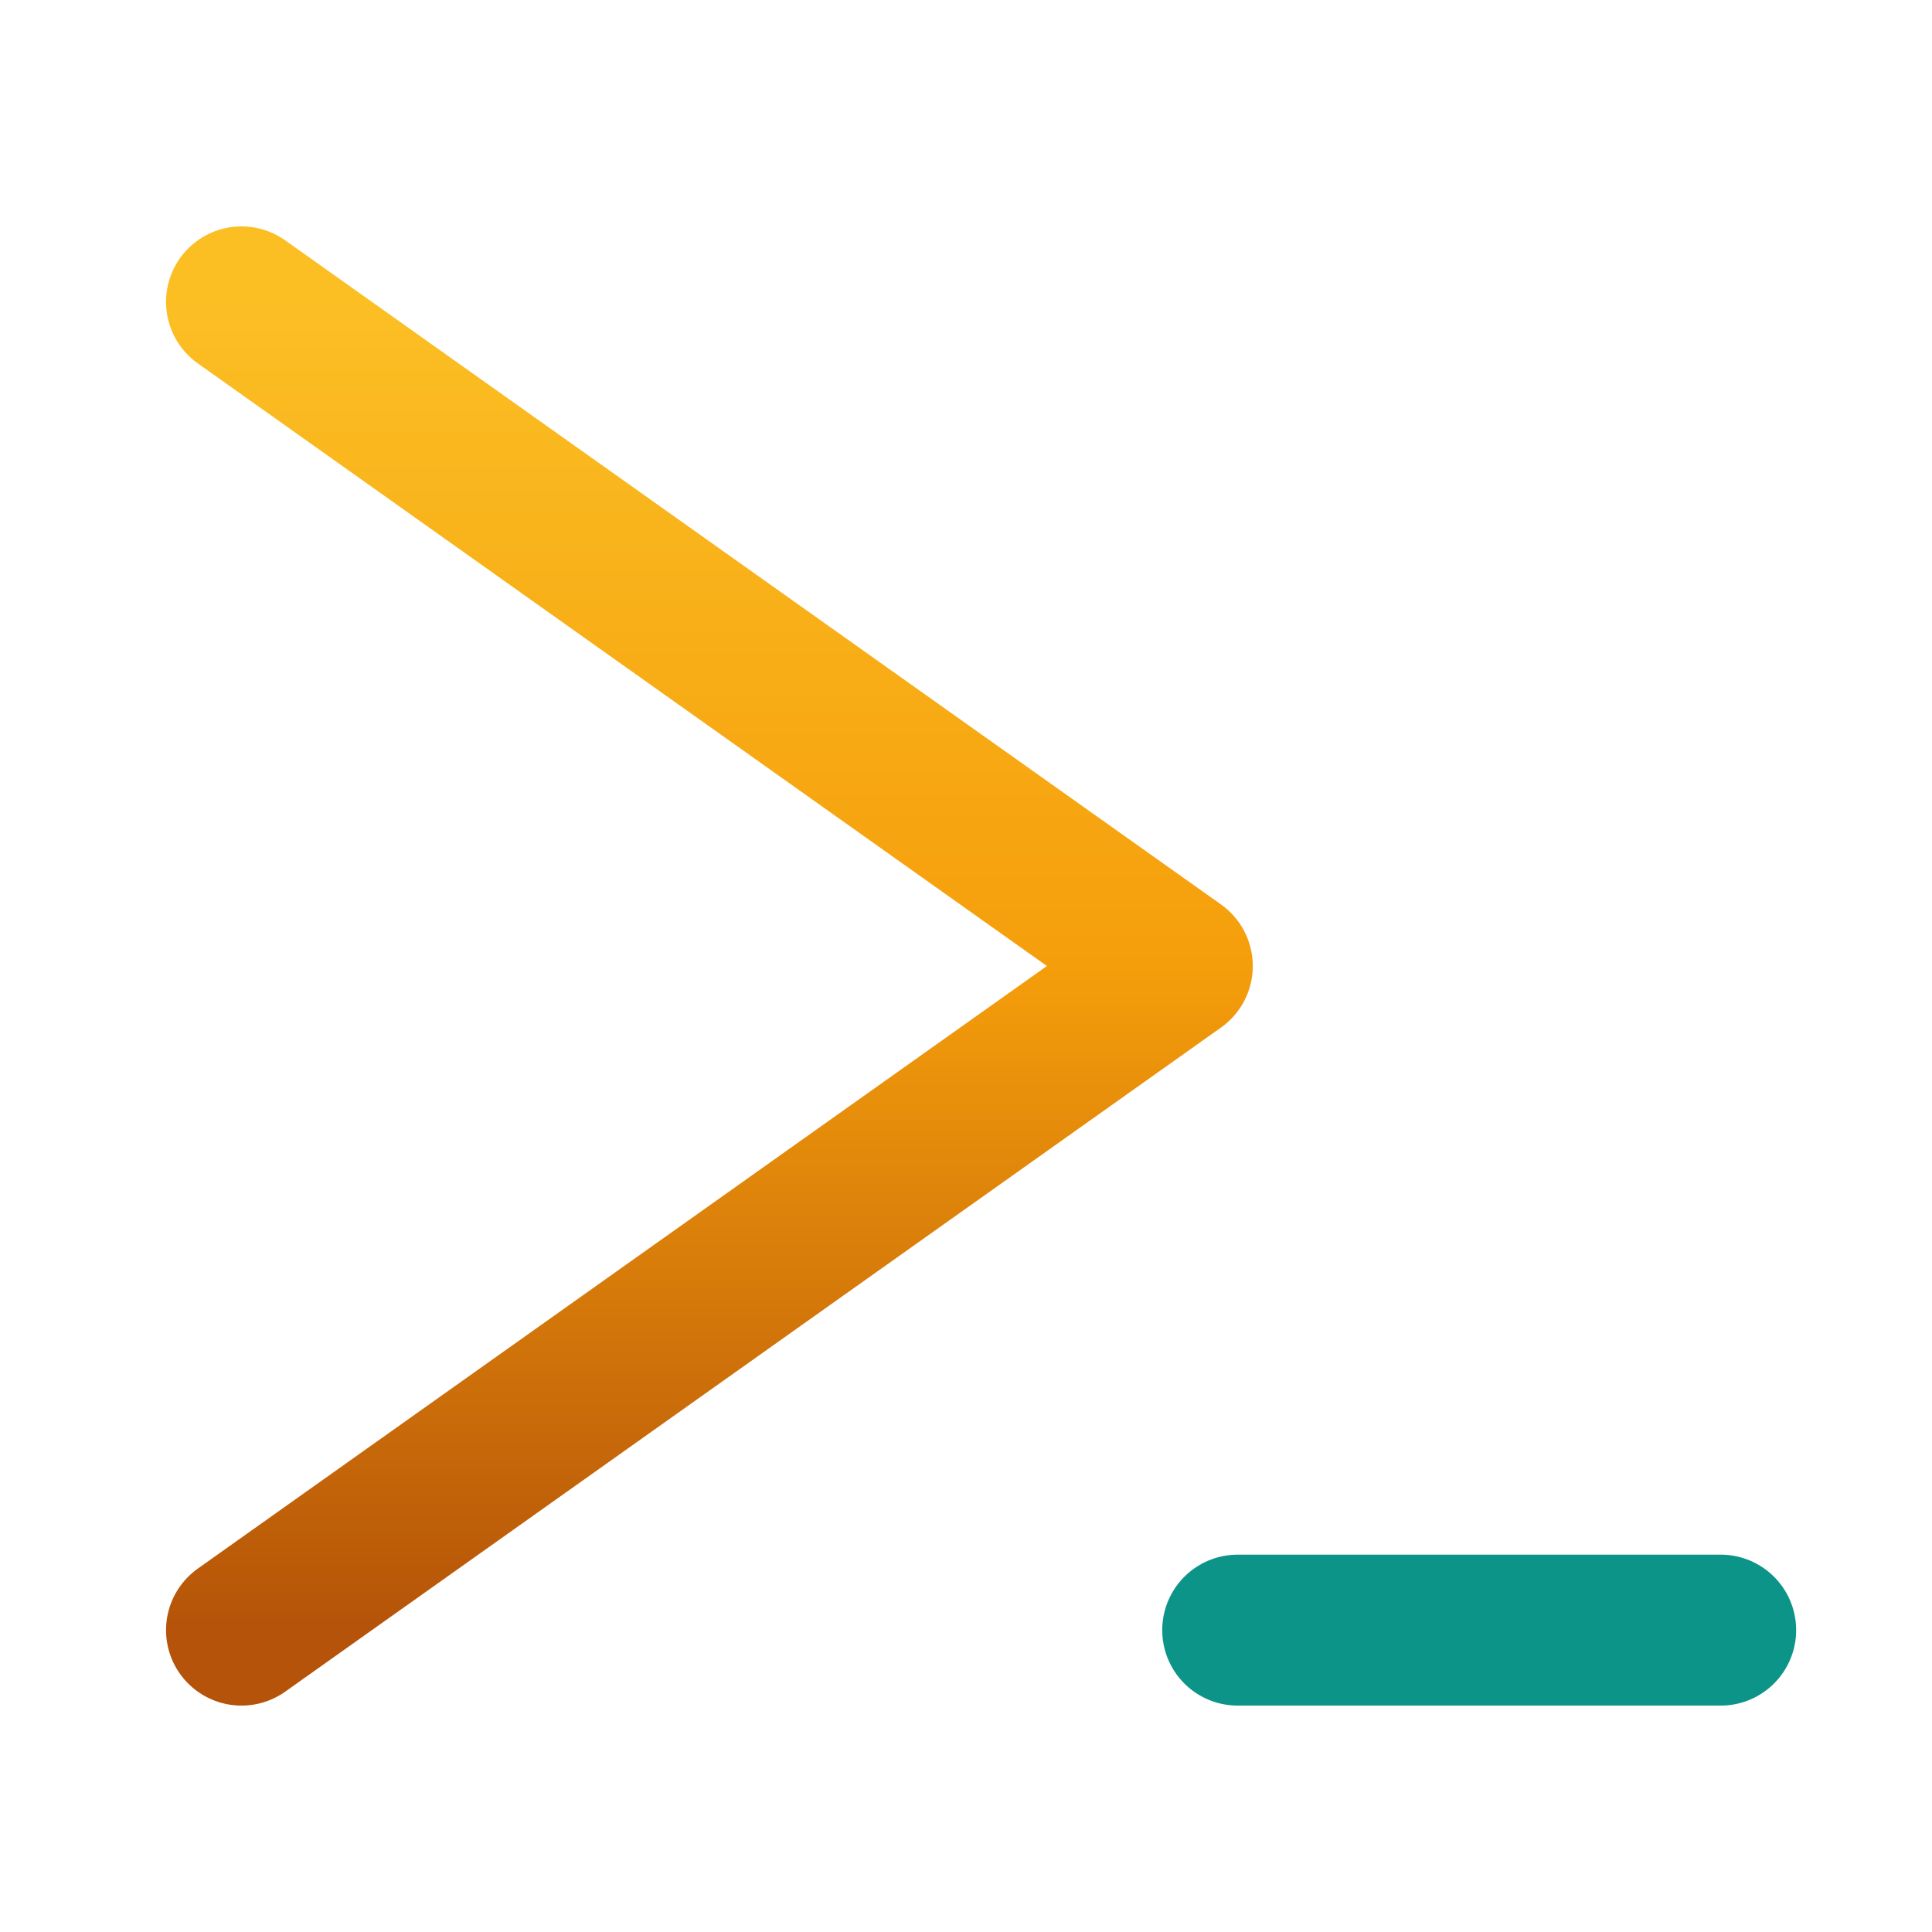
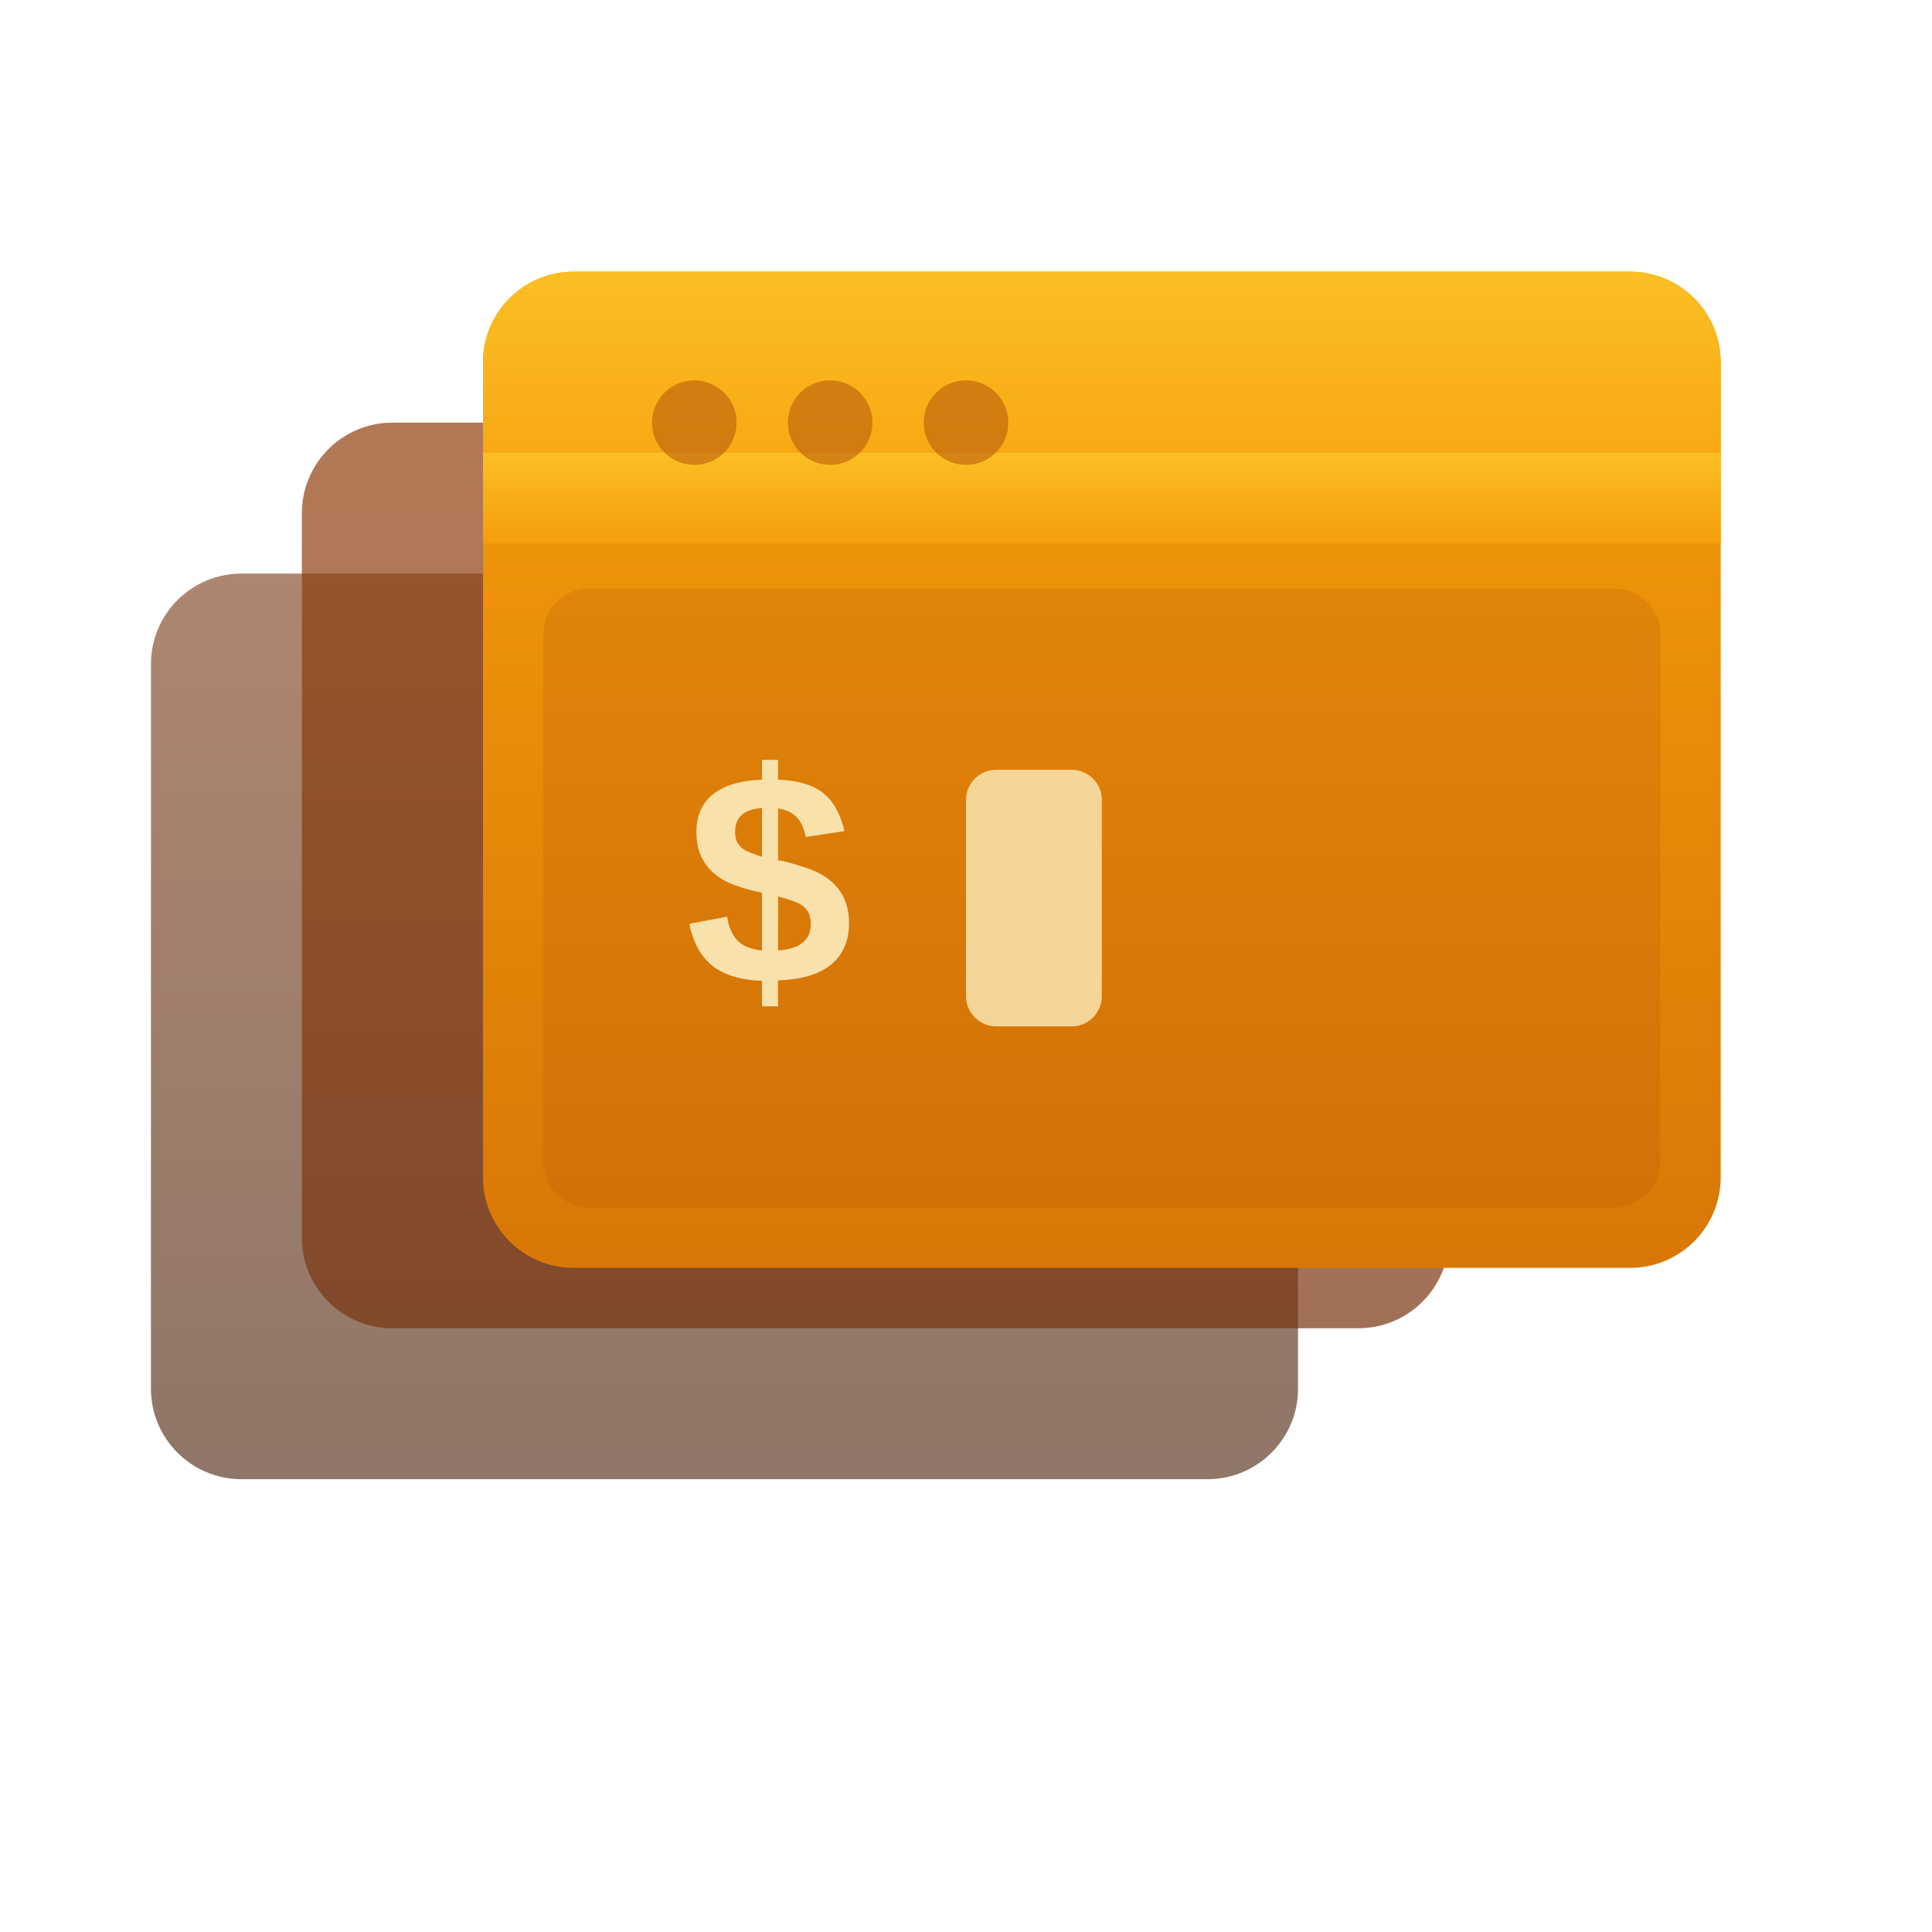
<svg xmlns="http://www.w3.org/2000/svg" viewBox="0 0 128 128">
  <defs>
-     <linearGradient id="prompt" x1="0" y1="0" x2="0" y2="1">
+     <linearGradient id="win-back" x1="0" y1="0" x2="0" y2="1">
+       <stop offset="0%" stop-color="#78350f" />
+       <stop offset="100%" stop-color="#451a03" />
+     </linearGradient>
+     <linearGradient id="win-mid" x1="0" y1="0" x2="0" y2="1">
+       <stop offset="0%" stop-color="#92400e" />
+       <stop offset="100%" stop-color="#78350f" />
+     </linearGradient>
+     <linearGradient id="win-front" x1="0" y1="0" x2="0" y2="1">
+       <stop offset="0%" stop-color="#f59e0b" />
+       <stop offset="100%" stop-color="#d97706" />
+     </linearGradient>
+     <linearGradient id="titlebar" x1="0" y1="0" x2="0" y2="1">
      <stop offset="0%" stop-color="#fbbf24" />
-       <stop offset="50%" stop-color="#f59e0b" />
-       <stop offset="100%" stop-color="#b45309" />
+       <stop offset="100%" stop-color="#f59e0b" />
    </linearGradient>
  </defs>
-   <path d="M 16,20 L 78,64 L 16,108" stroke="url(#prompt)" stroke-width="10" stroke-linecap="round" stroke-linejoin="round" fill="none" />
-   <line x1="82" y1="108" x2="114" y2="108" stroke="#0d9488" stroke-width="10" stroke-linecap="round" />
+   <rect x="10" y="38" width="76" height="60" rx="6" fill="url(#win-back)" opacity="0.6" />
+   <rect x="20" y="28" width="76" height="60" rx="6" fill="url(#win-mid)" opacity="0.7" />
+   <g>
+     <rect x="32" y="18" width="82" height="66" rx="6" fill="url(#win-front)" />
+     <rect x="32" y="18" width="82" height="18" rx="6" fill="url(#titlebar)" />
+     <rect x="32" y="30" width="82" height="6" fill="url(#titlebar)" />
+     <circle cx="46" cy="28" r="2.8" fill="#b45309" opacity="0.55" />
+     <circle cx="55" cy="28" r="2.8" fill="#b45309" opacity="0.55" />
+     <circle cx="64" cy="28" r="2.8" fill="#b45309" opacity="0.55" />
+     <rect x="36" y="39" width="74" height="41" rx="3" fill="#b45309" opacity="0.22" />
+     <text x="45" y="65" font-family="'Courier New', monospace" font-size="20" font-weight="bold" fill="#fef3c7" opacity="0.85">$</text>
+     <rect x="64" y="51" width="9" height="17" rx="2" fill="#fef3c7" opacity="0.75" />
+   </g>
</svg>
